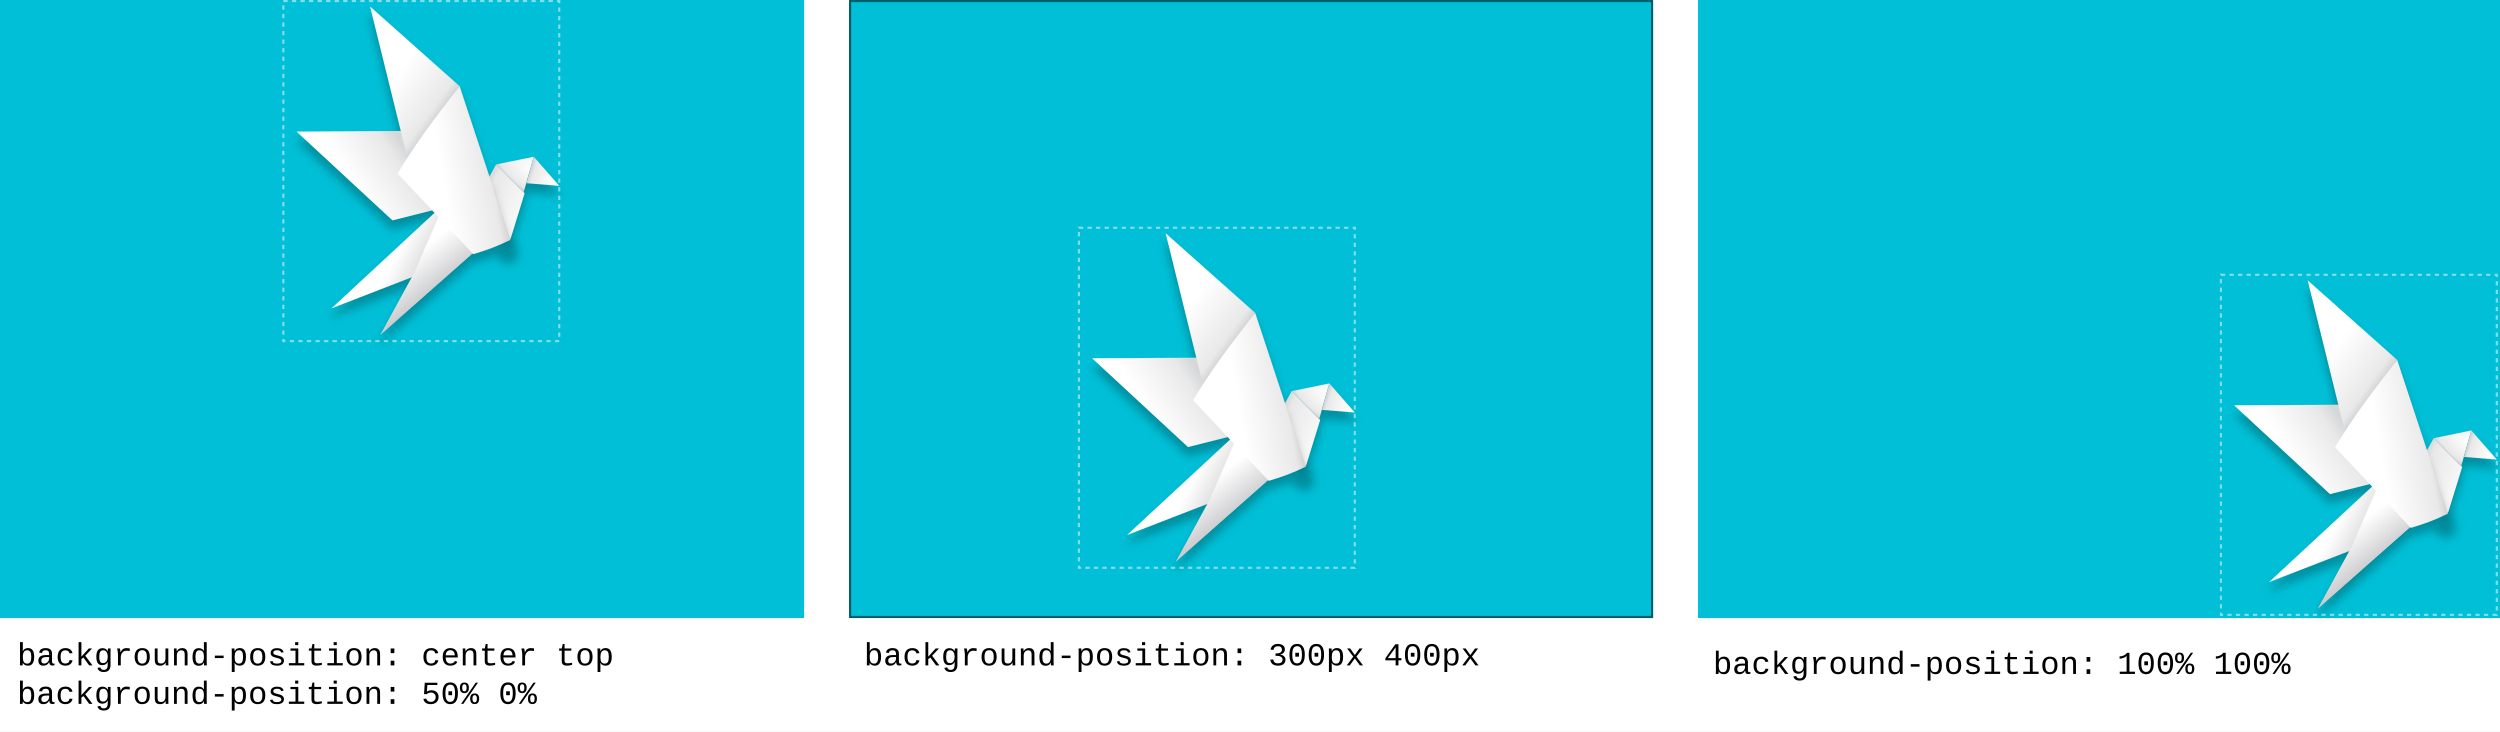
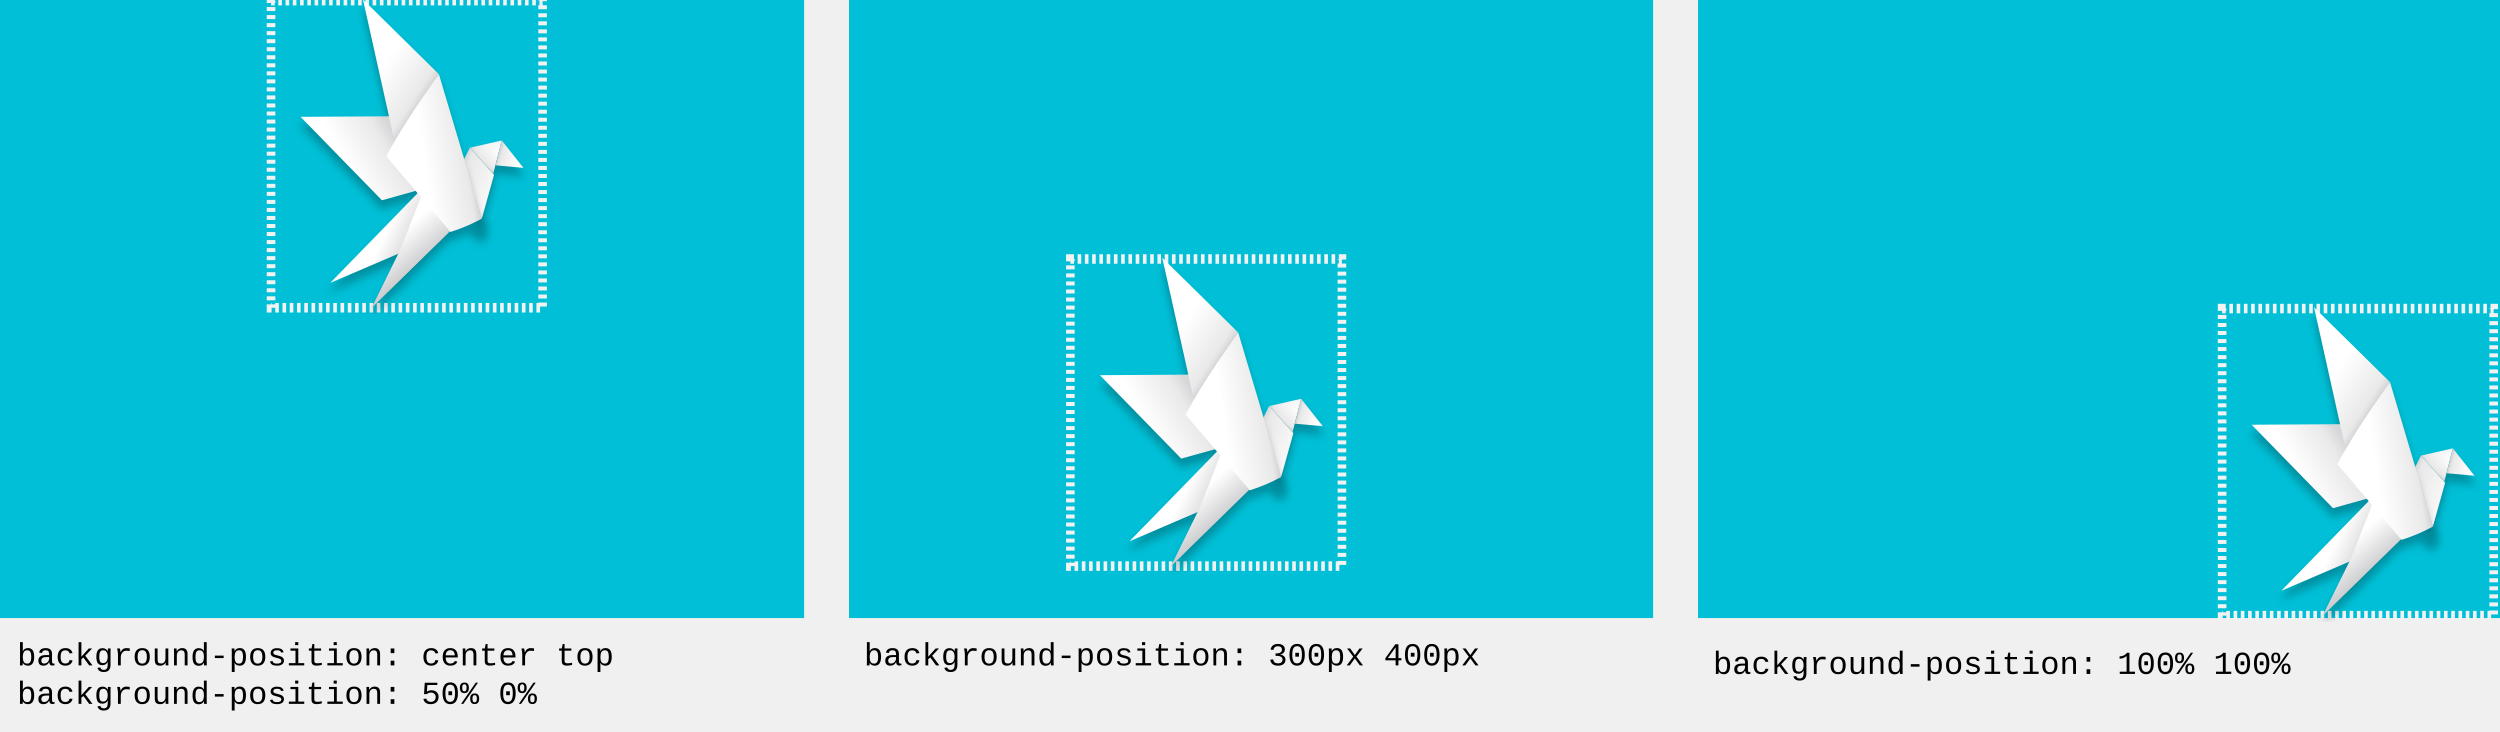
- <svg xmlns="http://www.w3.org/2000/svg" fill="none" viewBox="0 0 1169 342">
-   <defs />
+ <svg xmlns="http://www.w3.org/2000/svg" xmlns:ns1="https://boxy-svg.com" xmlns:xlink="http://www.w3.org/1999/xlink" fill="none" viewBox="0 0 1169 342">
+   <defs>
+     <symbol id="symbol-1" viewBox="0 0 100 100" ns1:pinned="true">
+       <g id="g-1" transform="matrix(0.632146, 0, 0, 0.631678, -85.30971, -0.769686)" style="">
+         <rect x="139.251" y="3.743" width="149.719" height="152.871" style="fill: rgba(216, 216, 216, 0); stroke-dasharray: 2px; stroke: rgb(242, 242, 242); stroke-width: 4.747px;" />
+         <g id="g-2" filter="url(#filter4_d)" transform="matrix(1, 0, 0, 1, 16.87544, 0.059947)">
+           <path id="path-1" fill="url(#gradient-1)" d="M205.68 124.26l33.11-12.72 6.54-21.17-13.35-13.48-26.3 47.37z" />
+           <g id="g-3" filter="url(#filter5_d)">
+             <path fill="#C4C4C4" d="M228.76 82.45l-7.13 10.4 16.83 19.2-9.7-29.6z" />
+           </g>
+           <path id="path-2" fill="url(#gradient-2)" d="M138.66 61.52l44.85 41.54 29.52-7.45-21.53-34.39-52.84.3z" />
+           <path id="path-3" fill="url(#gradient-3)" fill-rule="evenodd" d="M173.06 3.06l41.87 37.24-23.38 37.8-18.5-75.04z" clip-rule="evenodd" />
+           <path id="path-4" fill="url(#gradient-4)" d="M231.98 76.89l12.88 13.02 4.73-16.64-17.6 3.62z" />
+           <path id="path-5" fill="url(#gradient-5)" d="M154.98 144.2l52.5-48.65 12 12.95-41.63 47.8 42.6-37.45-65.47 25.35z" />
+           <path id="path-6" fill="url(#gradient-6)" d="M207.38 95.95l16.29 20.18-45.9 40.56 16.06-29.4 13.55-31.34z" />
+           <path id="path-7" fill="url(#gradient-7)" d="M214.93 40.3c-14.54 18.63-21.3 28.03-29.02 40.84l35.4 37.7c7.3-2.18 11.06-3.66 17.35-6.66L214.93 40.3z" />
+           <path id="path-8" fill="url(#gradient-8)" d="M261.52 86.9l-11.93-13.63-3.46 12.4 15.39 1.24z" />
+         </g>
+         <use width="100" height="100" transform="matrix(0.525157, 0, 0, 0.525157, 869.7239, 112.9457)" xlink:href="#symbol-1" />
+       </g>
+     </symbol>
+     <linearGradient id="gradient-1" x1="247.95" x2="214.45" y1="110.61" y2="95.58" gradientUnits="userSpaceOnUse">
+       <stop stop-color="#fff" />
+       <stop offset="0.7" stop-color="#E9E9EA" />
+       <stop offset="0.86" stop-color="#C5C6C8" />
+     </linearGradient>
+     <linearGradient id="gradient-2" x1="163.77" x2="188.45" y1="83.78" y2="67.98" gradientUnits="userSpaceOnUse">
+       <stop stop-color="#fff" />
+       <stop offset="0.77" stop-color="#E9E9EA" />
+       <stop offset="1" stop-color="#D6D7D8" />
+     </linearGradient>
+     <linearGradient id="gradient-3" x1="179.98" x2="204.12" y1="42.67" y2="60.17" gradientUnits="userSpaceOnUse">
+       <stop stop-color="#fff" />
+       <stop offset="0.77" stop-color="#E9E9EA" />
+       <stop offset="0.99" stop-color="#C5C6C8" />
+     </linearGradient>
+     <radialGradient id="gradient-4" cx="0" cy="0" r="1" gradientTransform="rotate(123.37 103.3 107.03) scale(11.735 24.1776)" gradientUnits="userSpaceOnUse">
+       <stop stop-color="#fff" />
+       <stop offset="0.77" stop-color="#E9E9EA" />
+       <stop offset="0.99" stop-color="#C5C6C8" />
+     </radialGradient>
+     <linearGradient id="gradient-5" x1="182.65" x2="202.16" y1="124.53" y2="135.05" gradientUnits="userSpaceOnUse">
+       <stop stop-color="#fff" />
+       <stop offset="0.39" stop-color="#E9E9EA" />
+       <stop offset="0.99" stop-color="#C5C6C8" />
+     </linearGradient>
+     <linearGradient id="gradient-6" x1="187.39" x2="200.59" y1="124.28" y2="141.19" gradientUnits="userSpaceOnUse">
+       <stop stop-color="#fff" />
+       <stop offset="0.39" stop-color="#E9E9EA" />
+       <stop offset="0.99" stop-color="#C5C6C8" />
+     </linearGradient>
+     <linearGradient id="gradient-7" x1="205.68" x2="233.97" y1="76.29" y2="71.35" gradientUnits="userSpaceOnUse">
+       <stop stop-color="#fff" />
+       <stop offset="0.77" stop-color="#E9E9EA" />
+       <stop offset="0.99" stop-color="#C5C6C8" />
+     </linearGradient>
+     <linearGradient id="gradient-8" x1="258.42" x2="246.25" y1="85.08" y2="81.38" gradientUnits="userSpaceOnUse">
+       <stop stop-color="#fff" />
+       <stop offset="0.77" stop-color="#E9E9EA" />
+       <stop offset="0.99" stop-color="#C5C6C8" />
+     </linearGradient>
+   </defs>
  <style>
    text{font-family:'Roboto Mono','Courier New',Courier,monospace}
  </style>
-   <g id="background-pos" clip-path="url(#clip0)">
-     <rect width="1169" height="342" fill="#fff" />
-     <rect id="Rectangle 177" width="376" height="289" fill="#00BFD6" />
-     <text id="background-position: center top background-position: 50% 0%" fill="#000" font-family="Roboto Mono" font-size="15" letter-spacing="0em" style="white-space:pre" xml:space="preserve">
-       <tspan x="8" y="311.13">background-position: center top </tspan>
-       <tspan x="8" y="329.13">background-position: 50% 0%</tspan>
-     </text>
-     <text id="background-position: 300px 400px" fill="#000" font-family="Roboto Mono" font-size="15" letter-spacing="0em" style="white-space:pre" xml:space="preserve">
-       <tspan x="404" y="311.13">background-position: 300px 400px</tspan>
-     </text>
-     <text id="background-position: 100% 100%" fill="#000" font-family="Roboto Mono" font-size="15" letter-spacing="0em" style="white-space:pre" xml:space="preserve">
-       <tspan x="801" y="315.13">background-position: 100% 100%</tspan>
-     </text>
-     <g id="Rectangle 178">
-       <rect width="376" height="289" x="397" fill="#00BFD6" />
-       <rect width="375" height="288" x="397.5" y=".5" stroke="#000" stroke-opacity=".5" />
-     </g>
-     <rect id="Rectangle 179" width="376" height="289" x="794" fill="#00BFD6" />
-     <g id="Group 266">
-       <g id="BIRD" filter="url(#filter0_d)">
-         <path id="Vector" fill="url(#paint0_linear)" d="M577.68 230.26l33.11-12.72 6.54-21.17-13.35-13.48-26.3 47.37z" />
-         <g id="Vector 1" filter="url(#filter1_d)">
-           <path fill="#C4C4C4" d="M600.76 188.45l-7.13 10.4 16.83 19.2-9.7-29.6z" />
-         </g>
-         <path id="Vector_2" fill="url(#paint1_linear)" d="M510.66 167.52l44.85 41.54 29.52-7.45-21.53-34.39-52.84.3z" />
-         <path id="Subtract" fill="url(#paint2_linear)" fill-rule="evenodd" d="M545.06 109.06l41.87 37.24-23.38 37.8-18.5-75.04z" clip-rule="evenodd" />
-         <path id="Vector_3" fill="url(#paint3_radial)" d="M603.98 182.89l12.88 13.02 4.73-16.64-17.6 3.62z" />
-         <path id="Vector_4" fill="url(#paint4_linear)" d="M526.98 250.2l52.5-48.65 12 12.95-41.63 47.8 42.6-37.45-65.47 25.35z" />
-         <path id="Vector_5" fill="url(#paint5_linear)" d="M579.38 201.95l16.29 20.18-45.9 40.56 16.06-29.4 13.55-31.34z" />
-         <path id="Vector_6" fill="url(#paint6_linear)" d="M586.93 146.3c-14.54 18.63-21.3 28.02-29.02 40.84l35.4 37.7c7.3-2.18 11.06-3.66 17.35-6.66l-23.73-71.88z" />
-         <path id="Vector_7" fill="url(#paint7_linear)" d="M633.52 192.9l-11.93-13.63-3.46 12.4 15.39 1.24z" />
-       </g>
-       <rect id="Rectangle 181" width="129" height="159" x="504.5" y="106.5" stroke="#fff" stroke-dasharray="2 2" stroke-opacity=".5" />
-     </g>
-     <g id="Group 267">
-       <g id="BIRD_2" filter="url(#filter2_d)">
-         <path id="Vector_8" fill="url(#paint8_linear)" d="M1111.68 252.26l33.11-12.72 6.54-21.17-13.35-13.48-26.3 47.37z" />
-         <g id="Vector 1_2" filter="url(#filter3_d)">
-           <path fill="#C4C4C4" d="M1134.76 210.45l-7.14 10.4 16.84 19.2-9.7-29.6z" />
-         </g>
-         <path id="Vector_9" fill="url(#paint9_linear)" d="M1044.66 189.52l44.85 41.54 29.52-7.45-21.53-34.39-52.84.3z" />
-         <path id="Subtract_2" fill="url(#paint10_linear)" fill-rule="evenodd" d="M1079.06 131.06l41.87 37.24-23.38 37.8-18.49-75.04z" clip-rule="evenodd" />
-         <path id="Vector_10" fill="url(#paint11_radial)" d="M1137.98 204.89l12.88 13.02 4.73-16.64-17.61 3.62z" />
-         <path id="Vector_11" fill="url(#paint12_linear)" d="M1060.98 272.2l52.49-48.65 12 12.95-41.62 47.8 42.6-37.45-65.47 25.35z" />
-         <path id="Vector_12" fill="url(#paint13_linear)" d="M1113.38 223.95l16.29 20.18-45.9 40.56 16.06-29.4 13.55-31.34z" />
-         <path id="Vector_13" fill="url(#paint14_linear)" d="M1120.93 168.3c-14.54 18.63-21.31 28.02-29.02 40.84l35.4 37.7c7.3-2.18 11.06-3.66 17.35-6.66l-23.73-71.88z" />
-         <path id="Vector_14" fill="url(#paint15_linear)" d="M1167.52 214.9l-11.93-13.63-3.46 12.4 15.39 1.24z" />
-       </g>
-       <rect id="Rectangle 181_2" width="129" height="159" x="1038.5" y="128.5" stroke="#fff" stroke-dasharray="2 2" stroke-opacity=".5" />
-     </g>
-     <g id="Group 265">
-       <g id="BIRD_3" filter="url(#filter4_d)">
-         <path id="Vector_15" fill="url(#paint16_linear)" d="M205.68 124.26l33.11-12.72 6.54-21.17-13.35-13.48-26.3 47.37z" />
-         <g id="Vector 1_3" filter="url(#filter5_d)">
-           <path fill="#C4C4C4" d="M228.76 82.45l-7.13 10.4 16.83 19.2-9.7-29.6z" />
-         </g>
-         <path id="Vector_16" fill="url(#paint17_linear)" d="M138.66 61.52l44.85 41.54 29.52-7.45-21.53-34.39-52.84.3z" />
-         <path id="Subtract_3" fill="url(#paint18_linear)" fill-rule="evenodd" d="M173.06 3.06l41.87 37.24-23.38 37.8-18.5-75.04z" clip-rule="evenodd" />
-         <path id="Vector_17" fill="url(#paint19_radial)" d="M231.98 76.89l12.88 13.02 4.73-16.64-17.6 3.62z" />
-         <path id="Vector_18" fill="url(#paint20_linear)" d="M154.98 144.2l52.5-48.65 12 12.95-41.63 47.8 42.6-37.45-65.47 25.35z" />
-         <path id="Vector_19" fill="url(#paint21_linear)" d="M207.38 95.95l16.29 20.18-45.9 40.56 16.06-29.4 13.55-31.34z" />
-         <path id="Vector_20" fill="url(#paint22_linear)" d="M214.93 40.3c-14.54 18.63-21.3 28.03-29.02 40.84l35.4 37.7c7.3-2.18 11.06-3.66 17.35-6.66L214.93 40.3z" />
-         <path id="Vector_21" fill="url(#paint23_linear)" d="M261.52 86.9l-11.93-13.63-3.46 12.4 15.39 1.24z" />
-       </g>
-       <rect id="Rectangle 181_3" width="129" height="159" x="132.5" y=".5" stroke="#fff" stroke-dasharray="2 2" stroke-opacity=".5" />
-     </g>
-   </g>
  <defs>
-     <linearGradient id="paint0_linear" x1="619.95" x2="586.45" y1="216.62" y2="201.58" gradientUnits="userSpaceOnUse">
-       <stop stop-color="#fff" />
-       <stop offset=".7" stop-color="#E9E9EA" />
-       <stop offset=".86" stop-color="#C5C6C8" />
-     </linearGradient>
-     <linearGradient id="paint1_linear" x1="535.77" x2="560.45" y1="189.78" y2="173.98" gradientUnits="userSpaceOnUse">
-       <stop stop-color="#fff" />
-       <stop offset=".77" stop-color="#E9E9EA" />
-       <stop offset="1" stop-color="#D6D7D8" />
-     </linearGradient>
-     <linearGradient id="paint2_linear" x1="551.98" x2="576.12" y1="148.67" y2="166.17" gradientUnits="userSpaceOnUse">
-       <stop stop-color="#fff" />
-       <stop offset=".77" stop-color="#E9E9EA" />
-       <stop offset=".99" stop-color="#C5C6C8" />
-     </linearGradient>
-     <linearGradient id="paint4_linear" x1="554.65" x2="574.16" y1="230.53" y2="241.05" gradientUnits="userSpaceOnUse">
-       <stop stop-color="#fff" />
-       <stop offset=".39" stop-color="#E9E9EA" />
-       <stop offset=".99" stop-color="#C5C6C8" />
-     </linearGradient>
-     <linearGradient id="paint5_linear" x1="559.39" x2="572.59" y1="230.28" y2="247.19" gradientUnits="userSpaceOnUse">
-       <stop stop-color="#fff" />
-       <stop offset=".39" stop-color="#E9E9EA" />
-       <stop offset=".99" stop-color="#C5C6C8" />
-     </linearGradient>
-     <linearGradient id="paint6_linear" x1="577.68" x2="605.97" y1="182.29" y2="177.35" gradientUnits="userSpaceOnUse">
-       <stop stop-color="#fff" />
-       <stop offset=".77" stop-color="#E9E9EA" />
-       <stop offset=".99" stop-color="#C5C6C8" />
-     </linearGradient>
-     <linearGradient id="paint7_linear" x1="630.42" x2="618.25" y1="191.08" y2="187.38" gradientUnits="userSpaceOnUse">
-       <stop stop-color="#fff" />
-       <stop offset=".77" stop-color="#E9E9EA" />
-       <stop offset=".99" stop-color="#C5C6C8" />
-     </linearGradient>
-     <linearGradient id="paint8_linear" x1="1153.95" x2="1120.45" y1="238.62" y2="223.58" gradientUnits="userSpaceOnUse">
-       <stop stop-color="#fff" />
-       <stop offset=".7" stop-color="#E9E9EA" />
-       <stop offset=".86" stop-color="#C5C6C8" />
-     </linearGradient>
-     <linearGradient id="paint9_linear" x1="1069.77" x2="1094.45" y1="211.78" y2="195.98" gradientUnits="userSpaceOnUse">
-       <stop stop-color="#fff" />
-       <stop offset=".77" stop-color="#E9E9EA" />
-       <stop offset="1" stop-color="#D6D7D8" />
-     </linearGradient>
-     <linearGradient id="paint10_linear" x1="1085.98" x2="1110.12" y1="170.67" y2="188.17" gradientUnits="userSpaceOnUse">
-       <stop stop-color="#fff" />
-       <stop offset=".77" stop-color="#E9E9EA" />
-       <stop offset=".99" stop-color="#C5C6C8" />
-     </linearGradient>
-     <linearGradient id="paint12_linear" x1="1088.65" x2="1108.16" y1="252.53" y2="263.05" gradientUnits="userSpaceOnUse">
-       <stop stop-color="#fff" />
-       <stop offset=".39" stop-color="#E9E9EA" />
-       <stop offset=".99" stop-color="#C5C6C8" />
-     </linearGradient>
-     <linearGradient id="paint13_linear" x1="1093.39" x2="1106.59" y1="252.28" y2="269.19" gradientUnits="userSpaceOnUse">
-       <stop stop-color="#fff" />
-       <stop offset=".39" stop-color="#E9E9EA" />
-       <stop offset=".99" stop-color="#C5C6C8" />
-     </linearGradient>
-     <linearGradient id="paint14_linear" x1="1111.68" x2="1139.97" y1="204.29" y2="199.35" gradientUnits="userSpaceOnUse">
-       <stop stop-color="#fff" />
-       <stop offset=".77" stop-color="#E9E9EA" />
-       <stop offset=".99" stop-color="#C5C6C8" />
-     </linearGradient>
-     <linearGradient id="paint15_linear" x1="1164.42" x2="1152.25" y1="213.08" y2="209.38" gradientUnits="userSpaceOnUse">
-       <stop stop-color="#fff" />
-       <stop offset=".77" stop-color="#E9E9EA" />
-       <stop offset=".99" stop-color="#C5C6C8" />
-     </linearGradient>
-     <linearGradient id="paint16_linear" x1="247.95" x2="214.45" y1="110.61" y2="95.58" gradientUnits="userSpaceOnUse">
-       <stop stop-color="#fff" />
-       <stop offset=".7" stop-color="#E9E9EA" />
-       <stop offset=".86" stop-color="#C5C6C8" />
-     </linearGradient>
-     <linearGradient id="paint17_linear" x1="163.77" x2="188.45" y1="83.78" y2="67.98" gradientUnits="userSpaceOnUse">
-       <stop stop-color="#fff" />
-       <stop offset=".77" stop-color="#E9E9EA" />
-       <stop offset="1" stop-color="#D6D7D8" />
-     </linearGradient>
-     <linearGradient id="paint18_linear" x1="179.98" x2="204.12" y1="42.67" y2="60.17" gradientUnits="userSpaceOnUse">
-       <stop stop-color="#fff" />
-       <stop offset=".77" stop-color="#E9E9EA" />
-       <stop offset=".99" stop-color="#C5C6C8" />
-     </linearGradient>
-     <linearGradient id="paint20_linear" x1="182.65" x2="202.16" y1="124.53" y2="135.05" gradientUnits="userSpaceOnUse">
-       <stop stop-color="#fff" />
-       <stop offset=".39" stop-color="#E9E9EA" />
-       <stop offset=".99" stop-color="#C5C6C8" />
-     </linearGradient>
-     <linearGradient id="paint21_linear" x1="187.39" x2="200.59" y1="124.28" y2="141.19" gradientUnits="userSpaceOnUse">
-       <stop stop-color="#fff" />
-       <stop offset=".39" stop-color="#E9E9EA" />
-       <stop offset=".99" stop-color="#C5C6C8" />
-     </linearGradient>
-     <linearGradient id="paint22_linear" x1="205.68" x2="233.97" y1="76.29" y2="71.35" gradientUnits="userSpaceOnUse">
-       <stop stop-color="#fff" />
-       <stop offset=".77" stop-color="#E9E9EA" />
-       <stop offset=".99" stop-color="#C5C6C8" />
-     </linearGradient>
-     <linearGradient id="paint23_linear" x1="258.42" x2="246.25" y1="85.08" y2="81.38" gradientUnits="userSpaceOnUse">
-       <stop stop-color="#fff" />
-       <stop offset=".77" stop-color="#E9E9EA" />
-       <stop offset=".99" stop-color="#C5C6C8" />
-     </linearGradient>
-     <filter id="filter0_d" width="130.86" height="177.76" x="506.66" y="102.3" color-interpolation-filters="sRGB" filterUnits="userSpaceOnUse">
-       <feFlood flood-opacity="0" result="BackgroundImageFix" />
-       <feColorMatrix in="SourceAlpha" values="0 0 0 0 0 0 0 0 0 0 0 0 0 0 0 0 0 0 127 0" />
-       <feOffset dy="4" />
-       <feGaussianBlur stdDeviation="2" />
-       <feColorMatrix values="0 0 0 0 0 0 0 0 0 0 0 0 0 0 0 0 0 0 0.25 0" />
-       <feBlend in2="BackgroundImageFix" result="effect1_dropShadow" />
-       <feBlend in="SourceGraphic" in2="effect1_dropShadow" result="shape" />
-     </filter>
-     <filter id="filter1_d" width="26.6" height="40.86" x="587.86" y="187.74" color-interpolation-filters="sRGB" filterUnits="userSpaceOnUse">
-       <feFlood flood-opacity="0" result="BackgroundImageFix" />
-       <feColorMatrix in="SourceAlpha" values="0 0 0 0 0 0 0 0 0 0 0 0 0 0 0 0 0 0 127 0" />
-       <feOffset dy="4" />
-       <feGaussianBlur stdDeviation="2" />
-       <feColorMatrix values="0 0 0 0 0 0 0 0 0 0 0 0 0 0 0 0 0 0 0.25 0" />
-       <feBlend in2="BackgroundImageFix" result="effect1_dropShadow" />
-       <feBlend in="SourceGraphic" in2="effect1_dropShadow" result="shape" />
-     </filter>
-     <filter id="filter2_d" width="130.86" height="177.76" x="1040.66" y="124.3" color-interpolation-filters="sRGB" filterUnits="userSpaceOnUse">
-       <feFlood flood-opacity="0" result="BackgroundImageFix" />
-       <feColorMatrix in="SourceAlpha" values="0 0 0 0 0 0 0 0 0 0 0 0 0 0 0 0 0 0 127 0" />
-       <feOffset dy="4" />
-       <feGaussianBlur stdDeviation="2" />
-       <feColorMatrix values="0 0 0 0 0 0 0 0 0 0 0 0 0 0 0 0 0 0 0.25 0" />
-       <feBlend in2="BackgroundImageFix" result="effect1_dropShadow" />
-       <feBlend in="SourceGraphic" in2="effect1_dropShadow" result="shape" />
-     </filter>
-     <filter id="filter3_d" width="26.6" height="40.86" x="1121.86" y="209.74" color-interpolation-filters="sRGB" filterUnits="userSpaceOnUse">
-       <feFlood flood-opacity="0" result="BackgroundImageFix" />
-       <feColorMatrix in="SourceAlpha" values="0 0 0 0 0 0 0 0 0 0 0 0 0 0 0 0 0 0 127 0" />
-       <feOffset dy="4" />
-       <feGaussianBlur stdDeviation="2" />
-       <feColorMatrix values="0 0 0 0 0 0 0 0 0 0 0 0 0 0 0 0 0 0 0.25 0" />
-       <feBlend in2="BackgroundImageFix" result="effect1_dropShadow" />
-       <feBlend in="SourceGraphic" in2="effect1_dropShadow" result="shape" />
-     </filter>
    <filter id="filter4_d" width="130.86" height="177.76" x="134.66" y="-3.7" color-interpolation-filters="sRGB" filterUnits="userSpaceOnUse">
      <feFlood flood-opacity="0" result="BackgroundImageFix" />
      <feColorMatrix in="SourceAlpha" values="0 0 0 0 0 0 0 0 0 0 0 0 0 0 0 0 0 0 127 0" />
      <feOffset dy="4" />
      <feGaussianBlur stdDeviation="2" />
      <feColorMatrix values="0 0 0 0 0 0 0 0 0 0 0 0 0 0 0 0 0 0 0.25 0" />
      <feBlend in2="BackgroundImageFix" result="effect1_dropShadow" />
      <feBlend in="SourceGraphic" in2="effect1_dropShadow" result="shape" />
    </filter>
    <filter id="filter5_d" width="26.6" height="40.86" x="215.86" y="81.74" color-interpolation-filters="sRGB" filterUnits="userSpaceOnUse">
      <feFlood flood-opacity="0" result="BackgroundImageFix" />
      <feColorMatrix in="SourceAlpha" values="0 0 0 0 0 0 0 0 0 0 0 0 0 0 0 0 0 0 127 0" />
      <feOffset dy="4" />
      <feGaussianBlur stdDeviation="2" />
      <feColorMatrix values="0 0 0 0 0 0 0 0 0 0 0 0 0 0 0 0 0 0 0.25 0" />
      <feBlend in2="BackgroundImageFix" result="effect1_dropShadow" />
      <feBlend in="SourceGraphic" in2="effect1_dropShadow" result="shape" />
    </filter>
-     <radialGradient id="paint3_radial" cx="0" cy="0" r="1" gradientTransform="rotate(123.37 260.74 260.24) scale(11.735 24.1776)" gradientUnits="userSpaceOnUse">
-       <stop stop-color="#fff" />
-       <stop offset=".77" stop-color="#E9E9EA" />
-       <stop offset=".99" stop-color="#C5C6C8" />
-     </radialGradient>
-     <radialGradient id="paint11_radial" cx="0" cy="0" r="1" gradientTransform="rotate(123.37 521.81 415.1) scale(11.735 24.1776)" gradientUnits="userSpaceOnUse">
-       <stop stop-color="#fff" />
-       <stop offset=".77" stop-color="#E9E9EA" />
-       <stop offset=".99" stop-color="#C5C6C8" />
-     </radialGradient>
-     <radialGradient id="paint19_radial" cx="0" cy="0" r="1" gradientTransform="rotate(123.37 103.3 107.03) scale(11.735 24.1776)" gradientUnits="userSpaceOnUse">
-       <stop stop-color="#fff" />
-       <stop offset=".77" stop-color="#E9E9EA" />
-       <stop offset=".99" stop-color="#C5C6C8" />
-     </radialGradient>
-     <clipPath id="clip0">
-       <rect width="1169" height="342" fill="#fff" />
-     </clipPath>
  </defs>
+   <g>
+     <rect id="Rectangle 177" width="376" height="289" fill="#00BFD6" />
+     <text id="background-position: center top background-position: 50% 0%" fill="#000" font-family="Roboto Mono" font-size="15" letter-spacing="0em" style="white-space:pre">
+       <tspan x="8" y="311.13" style="font-size: 15px; word-spacing: 0px;">background-position: center top </tspan>
+       <tspan x="8" y="329.13" style="font-size: 15px; word-spacing: 0px;">background-position: 50% 0%</tspan>
+     </text>
+     <use width="100" height="100" transform="matrix(1.341653, 0, 0, 1.487056, 123.0919, -2.06758)" style="" xlink:href="#symbol-1" />
+   </g>
+   <g>
+     <rect width="376" height="289" x="397" fill="#00BFD6" style="stroke-width: 0px; stroke-opacity: 0;" />
+     <text id="background-position: 300px 400px" fill="#000" font-family="Roboto Mono" font-size="15" letter-spacing="0em" style="white-space:pre">
+       <tspan x="404" y="311.13" style="font-size: 15px; word-spacing: 0px;">background-position: 300px 400px</tspan>
+     </text>
+     <use width="100" height="100" transform="matrix(1.341653, 0, 0, 1.487056, 496.8582, 118.7348)" style="" xlink:href="#symbol-1" />
+   </g>
+   <g style="">
+     <rect id="Rectangle 179" width="376" height="289" x="794" fill="#00BFD6" style="" />
+     <text id="background-position: 100% 100%" fill="#000" font-family="Roboto Mono" font-size="15" letter-spacing="0em" style="white-space:pre">
+       <tspan x="801" y="315.13" style="font-size: 15px; word-spacing: 0px;">background-position: 100% 100%</tspan>
+     </text>
+     <use width="100" height="100" transform="matrix(1.341653, 0, 0, 1.487056, 1035.417, 141.9039)" style="" xlink:href="#symbol-1" />
+   </g>
</svg>
